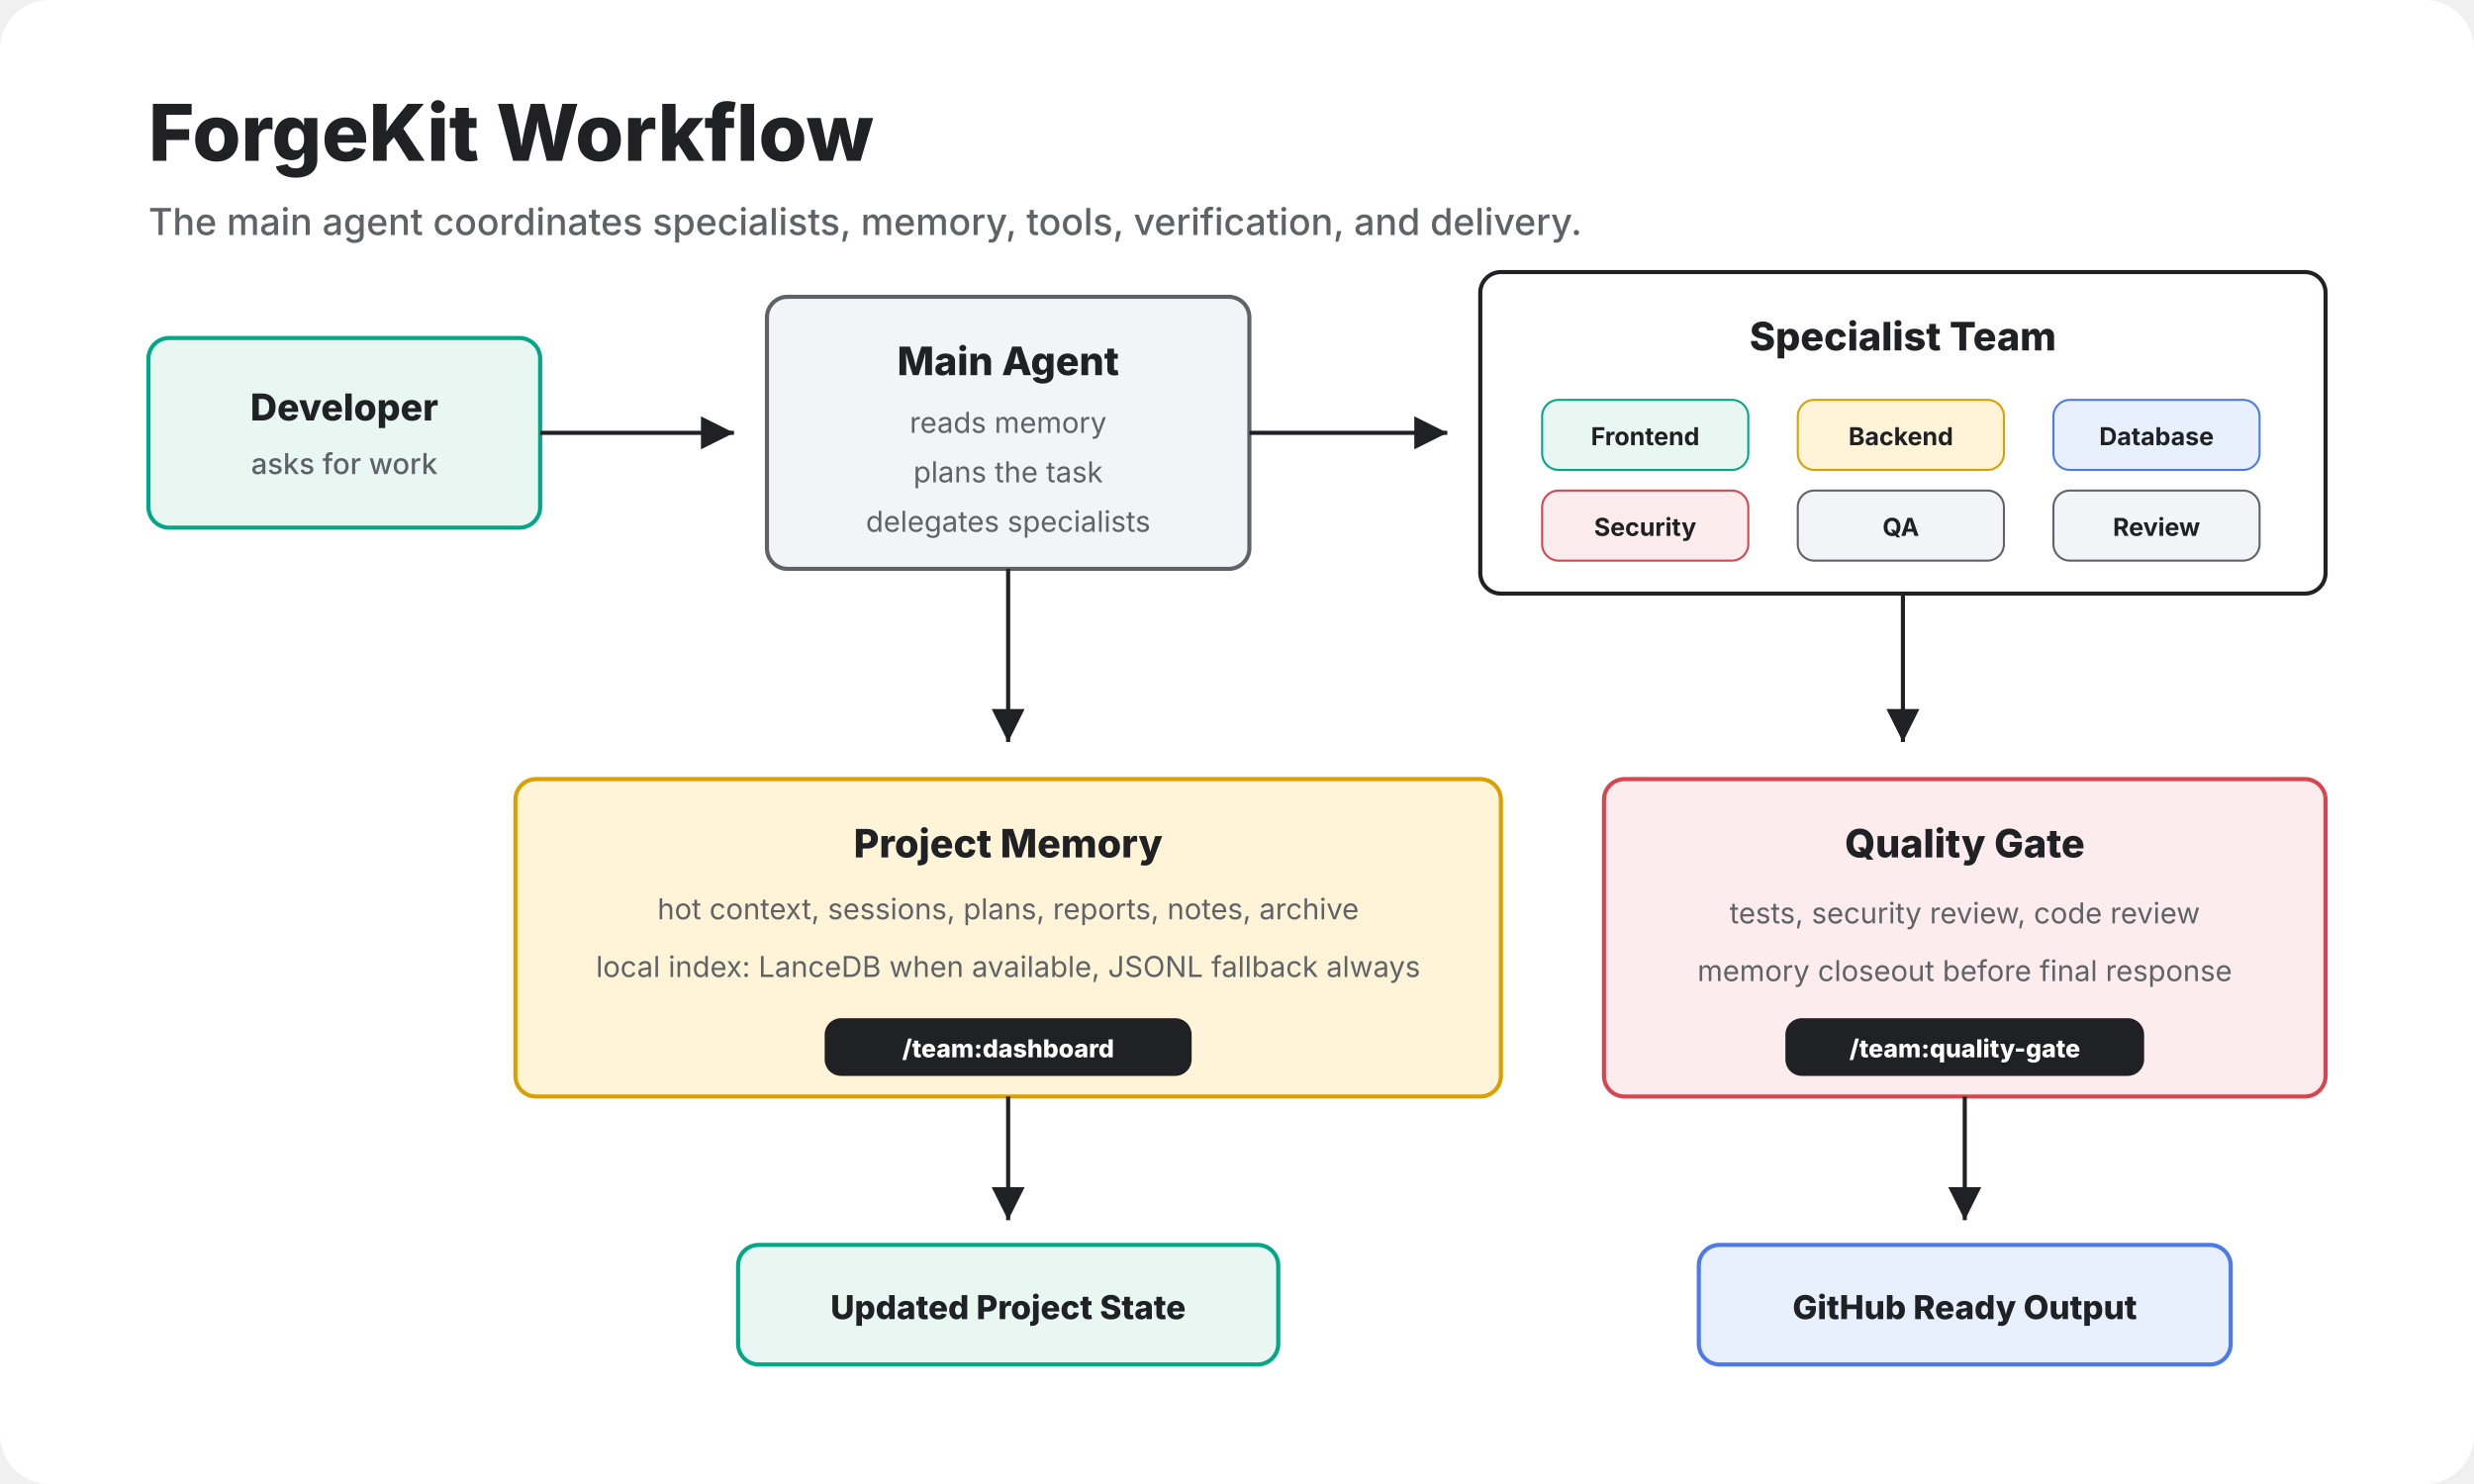
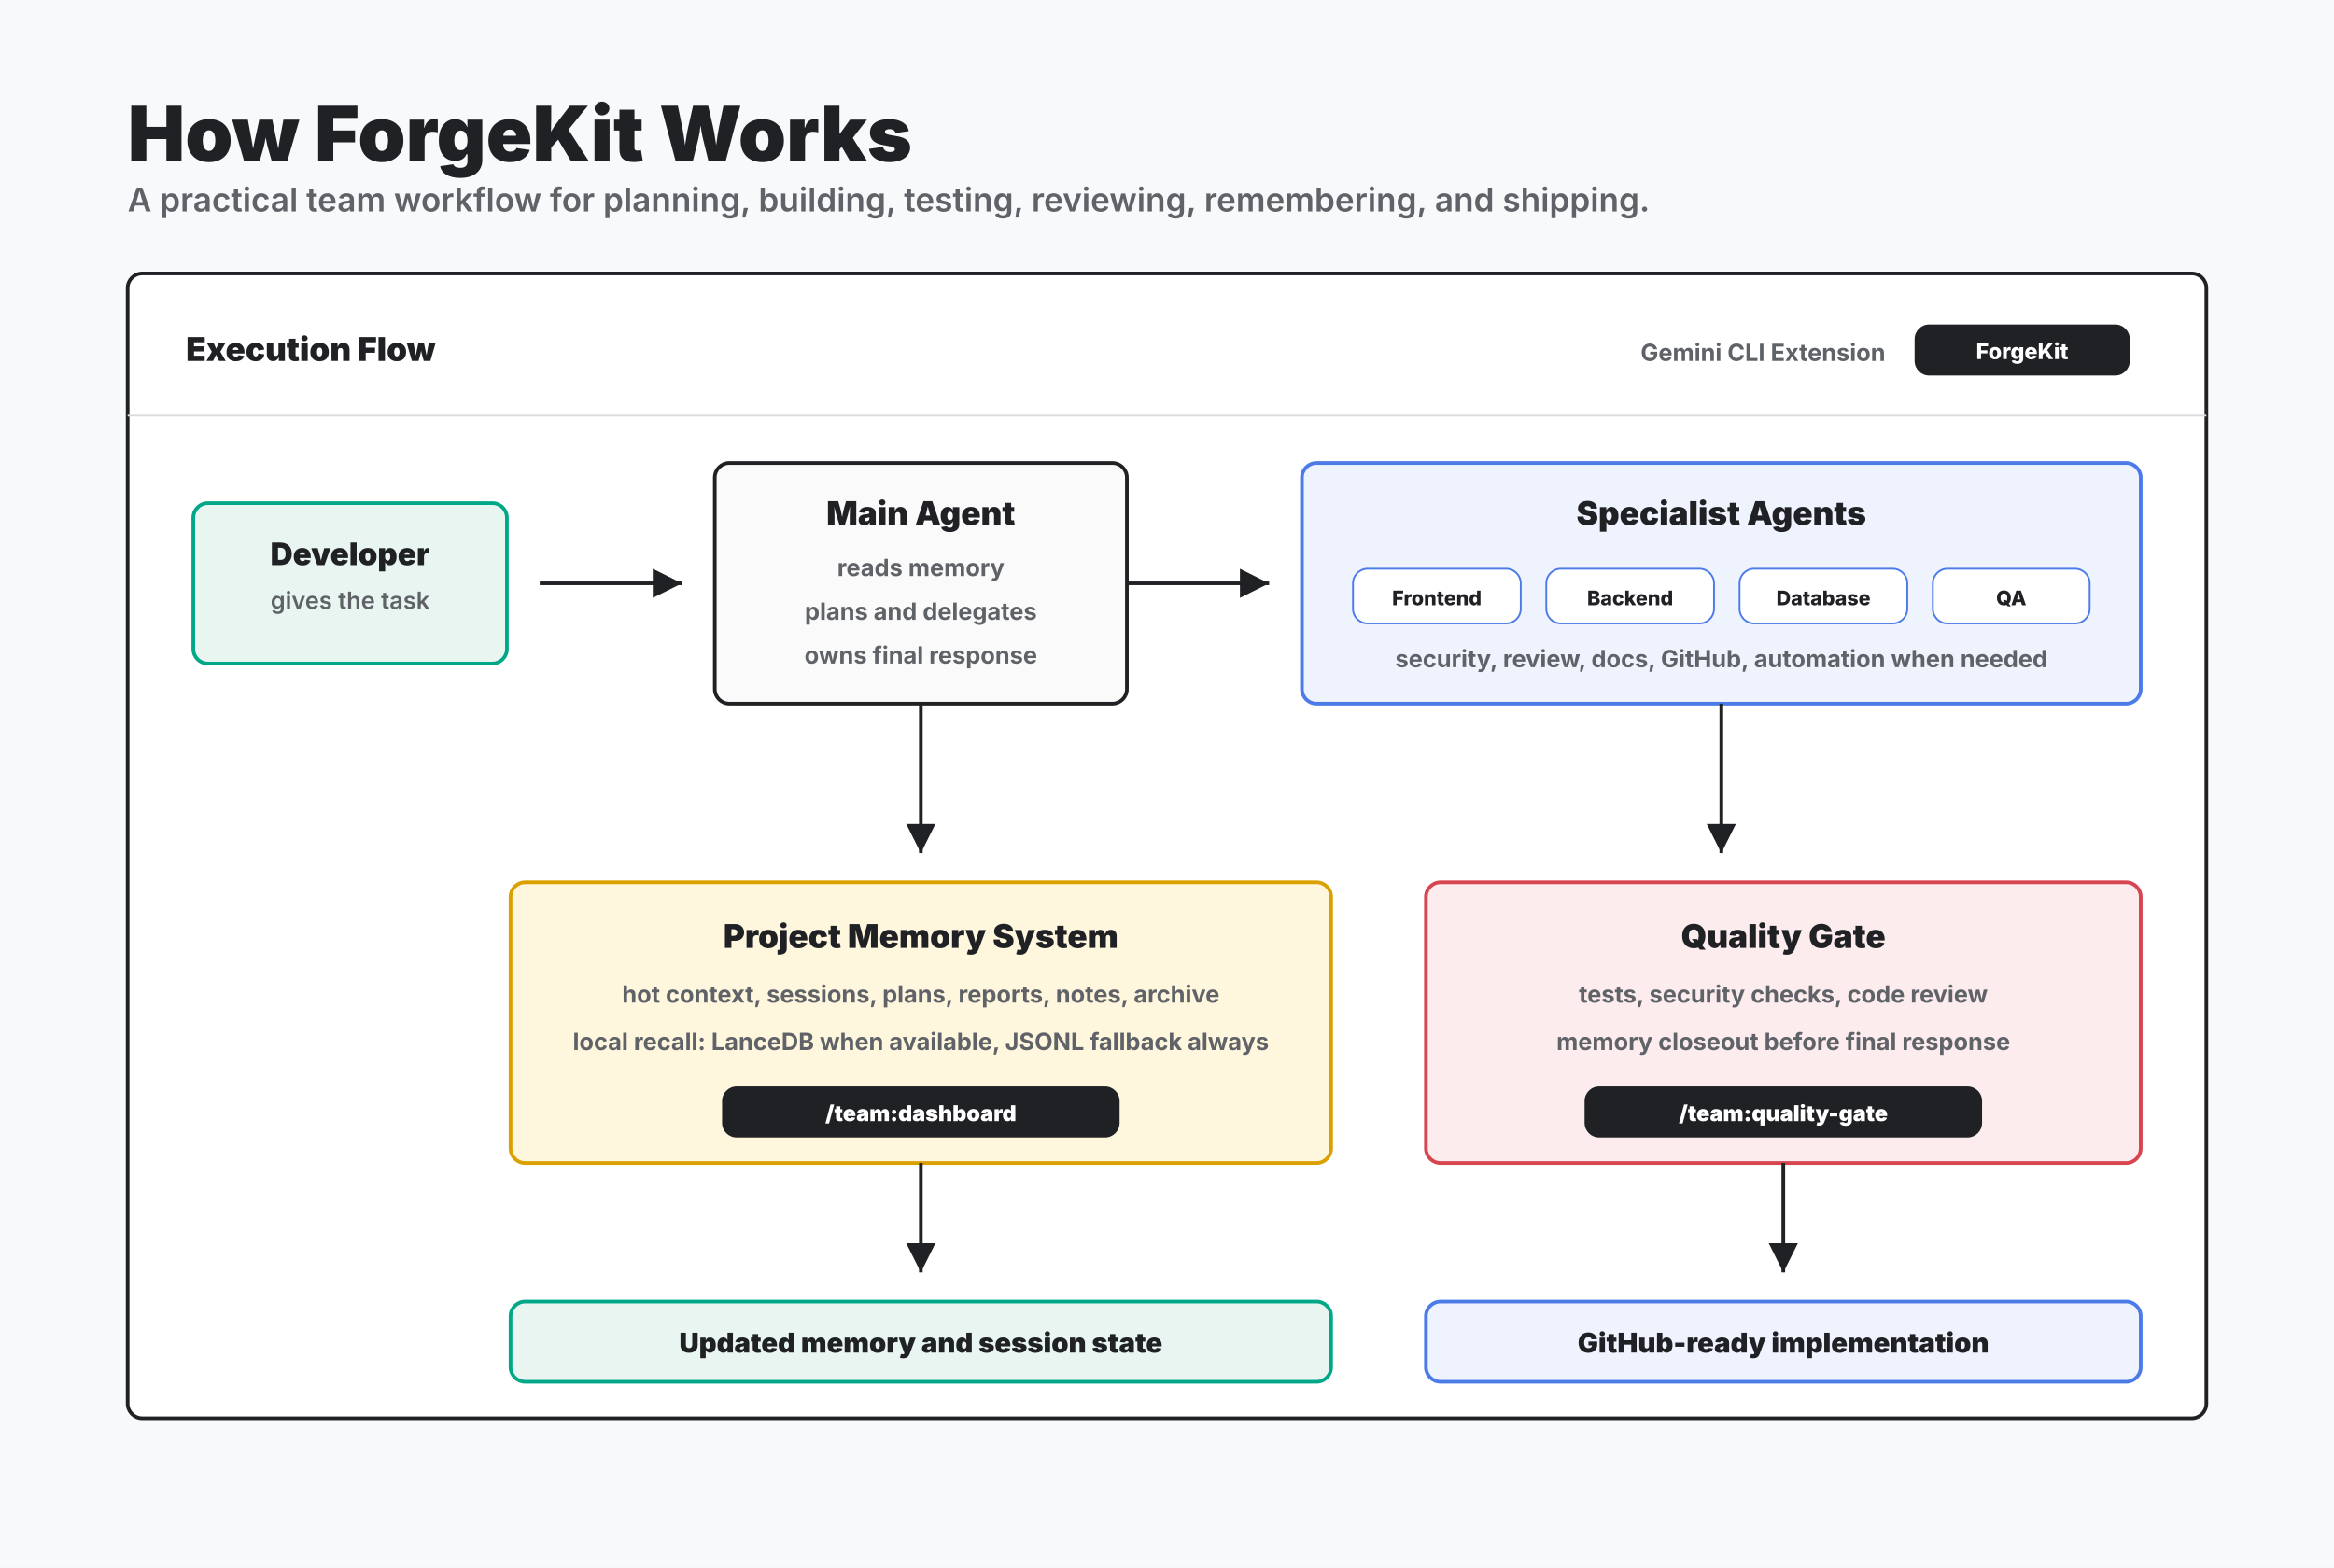
- <svg xmlns="http://www.w3.org/2000/svg" width="1200" height="720" viewBox="0 0 1200 720" fill="none" role="img" aria-labelledby="title desc">
-   <rect width="1200" height="720" rx="24" fill="#FFFFFF" />
-   <text x="72" y="78" font-family="Inter, ui-sans-serif, system-ui, sans-serif" font-size="38" font-weight="800" fill="#202124">ForgeKit Workflow</text>
-   <text x="72" y="114" font-family="Inter, ui-sans-serif, system-ui, sans-serif" font-size="18" font-weight="500" fill="#5F6368">The main agent coordinates specialists, memory, tools, verification, and delivery.</text>
+ <svg xmlns="http://www.w3.org/2000/svg" width="1280" height="860" viewBox="0 0 1280 860" fill="none" role="img" aria-labelledby="title desc">
+   <rect width="1280" height="860" fill="#F7F9FB" />
  <defs>
    <marker id="arrow" markerWidth="12" markerHeight="12" refX="10" refY="6" orient="auto" markerUnits="strokeWidth">
      <path d="M2 2L10 6L2 10Z" fill="#202124" />
    </marker>
  </defs>
-   <g transform="translate(72 164)">
-     <rect width="190" height="92" rx="10" fill="#E9F7F3" stroke="#00A887" stroke-width="2" />
-     <text x="95" y="40" text-anchor="middle" font-family="Inter, ui-sans-serif, system-ui, sans-serif" font-size="18" font-weight="800" fill="#202124">Developer</text>
-     <text x="95" y="66" text-anchor="middle" font-family="Inter, ui-sans-serif, system-ui, sans-serif" font-size="14" font-weight="500" fill="#5F6368">asks for work</text>
+   <g transform="translate(70 58)">
+     <text x="0" y="0" dominant-baseline="hanging" font-family="Inter, ui-sans-serif, system-ui, -apple-system, BlinkMacSystemFont, Segoe UI, sans-serif" font-size="42" font-weight="850" fill="#202124" letter-spacing="0">How ForgeKit Works</text>
+     <text x="0" y="58" font-family="Inter, ui-sans-serif, system-ui, -apple-system, BlinkMacSystemFont, Segoe UI, sans-serif" font-size="18" font-weight="600" fill="#5F6368" letter-spacing="0">A practical team workflow for planning, building, testing, reviewing, remembering, and shipping.</text>
  </g>
-   <line x1="262" y1="210" x2="356" y2="210" stroke="#202124" stroke-width="2" marker-end="url(#arrow)" />
-   <g transform="translate(372 144)">
-     <rect width="234" height="132" rx="10" fill="#F2F4F7" stroke="#5F6368" stroke-width="2" />
-     <text x="117" y="38" text-anchor="middle" font-family="Inter, ui-sans-serif, system-ui, sans-serif" font-size="19" font-weight="800" fill="#202124">Main Agent</text>
-     <text x="117" y="66" text-anchor="middle" font-family="Inter, ui-sans-serif, system-ui, sans-serif" font-size="14" fill="#5F6368">reads memory</text>
-     <text x="117" y="90" text-anchor="middle" font-family="Inter, ui-sans-serif, system-ui, sans-serif" font-size="14" fill="#5F6368">plans the task</text>
-     <text x="117" y="114" text-anchor="middle" font-family="Inter, ui-sans-serif, system-ui, sans-serif" font-size="14" fill="#5F6368">delegates specialists</text>
-   </g>
-   <line x1="606" y1="210" x2="702" y2="210" stroke="#202124" stroke-width="2" marker-end="url(#arrow)" />
-   <g transform="translate(718 132)">
-     <rect width="410" height="156" rx="10" fill="#FFFFFF" stroke="#202124" stroke-width="2" />
-     <text x="205" y="38" text-anchor="middle" font-family="Inter, ui-sans-serif, system-ui, sans-serif" font-size="19" font-weight="800" fill="#202124">Specialist Team</text>
-     <g transform="translate(30 62)">
-       <rect width="100" height="34" rx="8" fill="#E9F7F3" stroke="#00A887" />
-       <text x="50" y="22" text-anchor="middle" font-family="Inter, ui-sans-serif, system-ui, sans-serif" font-size="12" font-weight="700" fill="#202124">Frontend</text>
+   <g transform="translate(70 150)">
+     <rect width="1140" height="628" rx="8" fill="#FFFFFF" stroke="#202124" stroke-width="2" />
+     <path d="M0 78H1140" stroke="#DADCE0" />
+     <text x="32" y="48" font-family="Inter, ui-sans-serif, system-ui, sans-serif" font-size="18" font-weight="850" fill="#202124">Execution Flow</text>
+     <text x="964" y="48" text-anchor="end" font-family="Inter, ui-sans-serif, system-ui, sans-serif" font-size="13" font-weight="700" fill="#5F6368">Gemini CLI Extension</text>
+     <rect x="980" y="28" width="118" height="28" rx="8" fill="#202124" />
+     <text x="1039" y="47" text-anchor="middle" font-family="Inter, ui-sans-serif, system-ui, sans-serif" font-size="12" font-weight="800" fill="#FFFFFF">ForgeKit</text>
+     <g transform="translate(36 126)">
+       <rect width="172" height="88" rx="8" fill="#E8F5F1" stroke="#00A887" stroke-width="2" />
+       <text x="86" y="34" text-anchor="middle" font-family="Inter, ui-sans-serif, system-ui, sans-serif" font-size="17" font-weight="850" fill="#202124">Developer</text>
+       <text x="86" y="58" text-anchor="middle" font-family="Inter, ui-sans-serif, system-ui, sans-serif" font-size="13" font-weight="600" fill="#5F6368">gives the task</text>
    </g>
-     <g transform="translate(154 62)">
-       <rect width="100" height="34" rx="8" fill="#FFF4D8" stroke="#D9A000" />
-       <text x="50" y="22" text-anchor="middle" font-family="Inter, ui-sans-serif, system-ui, sans-serif" font-size="12" font-weight="700" fill="#202124">Backend</text>
+     <path d="M226 170H304" stroke="#202124" stroke-width="2" marker-end="url(#arrow)" />
+     <g transform="translate(322 104)">
+       <rect width="226" height="132" rx="8" fill="#FAFAFA" stroke="#202124" stroke-width="2" />
+       <text x="113" y="34" text-anchor="middle" font-family="Inter, ui-sans-serif, system-ui, sans-serif" font-size="18" font-weight="850" fill="#202124">Main Agent</text>
+       <text x="113" y="62" text-anchor="middle" font-family="Inter, ui-sans-serif, system-ui, sans-serif" font-size="13" font-weight="650" fill="#5F6368">reads memory</text>
+       <text x="113" y="86" text-anchor="middle" font-family="Inter, ui-sans-serif, system-ui, sans-serif" font-size="13" font-weight="650" fill="#5F6368">plans and delegates</text>
+       <text x="113" y="110" text-anchor="middle" font-family="Inter, ui-sans-serif, system-ui, sans-serif" font-size="13" font-weight="650" fill="#5F6368">owns final response</text>
    </g>
-     <g transform="translate(278 62)">
-       <rect width="100" height="34" rx="8" fill="#E8F0FE" stroke="#4C7BE8" />
-       <text x="50" y="22" text-anchor="middle" font-family="Inter, ui-sans-serif, system-ui, sans-serif" font-size="12" font-weight="700" fill="#202124">Database</text>
+     <path d="M548 170H626" stroke="#202124" stroke-width="2" marker-end="url(#arrow)" />
+     <g transform="translate(644 104)">
+       <rect width="460" height="132" rx="8" fill="#EEF3FE" stroke="#4C7BE8" stroke-width="2" />
+       <text x="230" y="34" text-anchor="middle" font-family="Inter, ui-sans-serif, system-ui, sans-serif" font-size="18" font-weight="850" fill="#202124">Specialist Agents</text>
+       <g transform="translate(28 58)">
+         <rect width="92" height="30" rx="8" fill="#FFFFFF" stroke="#4C7BE8" />
+         <text x="46" y="20" text-anchor="middle" font-family="Inter, ui-sans-serif, system-ui, sans-serif" font-size="11" font-weight="800" fill="#202124">Frontend</text>
+       </g>
+       <g transform="translate(134 58)">
+         <rect width="92" height="30" rx="8" fill="#FFFFFF" stroke="#4C7BE8" />
+         <text x="46" y="20" text-anchor="middle" font-family="Inter, ui-sans-serif, system-ui, sans-serif" font-size="11" font-weight="800" fill="#202124">Backend</text>
+       </g>
+       <g transform="translate(240 58)">
+         <rect width="92" height="30" rx="8" fill="#FFFFFF" stroke="#4C7BE8" />
+         <text x="46" y="20" text-anchor="middle" font-family="Inter, ui-sans-serif, system-ui, sans-serif" font-size="11" font-weight="800" fill="#202124">Database</text>
+       </g>
+       <g transform="translate(346 58)">
+         <rect width="86" height="30" rx="8" fill="#FFFFFF" stroke="#4C7BE8" />
+         <text x="43" y="20" text-anchor="middle" font-family="Inter, ui-sans-serif, system-ui, sans-serif" font-size="11" font-weight="800" fill="#202124">QA</text>
+       </g>
+       <text x="230" y="112" text-anchor="middle" font-family="Inter, ui-sans-serif, system-ui, sans-serif" font-size="13" font-weight="650" fill="#5F6368">security, review, docs, GitHub, automation when needed</text>
    </g>
-     <g transform="translate(30 106)">
-       <rect width="100" height="34" rx="8" fill="#FDECEE" stroke="#D64550" />
-       <text x="50" y="22" text-anchor="middle" font-family="Inter, ui-sans-serif, system-ui, sans-serif" font-size="12" font-weight="700" fill="#202124">Security</text>
+     <path d="M435 236V318" stroke="#202124" stroke-width="2" marker-end="url(#arrow)" />
+     <path d="M874 236V318" stroke="#202124" stroke-width="2" marker-end="url(#arrow)" />
+     <g transform="translate(210 334)">
+       <rect width="450" height="154" rx="8" fill="#FFF6DE" stroke="#D9A000" stroke-width="2" />
+       <text x="225" y="36" text-anchor="middle" font-family="Inter, ui-sans-serif, system-ui, sans-serif" font-size="18" font-weight="850" fill="#202124">Project Memory System</text>
+       <text x="225" y="66" text-anchor="middle" font-family="Inter, ui-sans-serif, system-ui, sans-serif" font-size="13" font-weight="650" fill="#5F6368">hot context, sessions, plans, reports, notes, archive</text>
+       <text x="225" y="92" text-anchor="middle" font-family="Inter, ui-sans-serif, system-ui, sans-serif" font-size="13" font-weight="650" fill="#5F6368">local recall: LanceDB when available, JSONL fallback always</text>
+       <g transform="translate(116 112)">
+         <rect width="218" height="28" rx="8" fill="#202124" />
+         <text x="109" y="19" text-anchor="middle" font-family="Inter, ui-sans-serif, system-ui, sans-serif" font-size="12" font-weight="850" fill="#FFFFFF">/team:dashboard</text>
+       </g>
    </g>
-     <g transform="translate(154 106)">
-       <rect width="100" height="34" rx="8" fill="#F2F4F7" stroke="#5F6368" />
-       <text x="50" y="22" text-anchor="middle" font-family="Inter, ui-sans-serif, system-ui, sans-serif" font-size="12" font-weight="700" fill="#202124">QA</text>
+     <g transform="translate(712 334)">
+       <rect width="392" height="154" rx="8" fill="#FDECEE" stroke="#D64550" stroke-width="2" />
+       <text x="196" y="36" text-anchor="middle" font-family="Inter, ui-sans-serif, system-ui, sans-serif" font-size="18" font-weight="850" fill="#202124">Quality Gate</text>
+       <text x="196" y="66" text-anchor="middle" font-family="Inter, ui-sans-serif, system-ui, sans-serif" font-size="13" font-weight="650" fill="#5F6368">tests, security checks, code review</text>
+       <text x="196" y="92" text-anchor="middle" font-family="Inter, ui-sans-serif, system-ui, sans-serif" font-size="13" font-weight="650" fill="#5F6368">memory closeout before final response</text>
+       <g transform="translate(87 112)">
+         <rect width="218" height="28" rx="8" fill="#202124" />
+         <text x="109" y="19" text-anchor="middle" font-family="Inter, ui-sans-serif, system-ui, sans-serif" font-size="12" font-weight="850" fill="#FFFFFF">/team:quality-gate</text>
+       </g>
    </g>
-     <g transform="translate(278 106)">
-       <rect width="100" height="34" rx="8" fill="#F2F4F7" stroke="#5F6368" />
-       <text x="50" y="22" text-anchor="middle" font-family="Inter, ui-sans-serif, system-ui, sans-serif" font-size="12" font-weight="700" fill="#202124">Review</text>
+     <path d="M435 488V548" stroke="#202124" stroke-width="2" marker-end="url(#arrow)" />
+     <path d="M908 488V548" stroke="#202124" stroke-width="2" marker-end="url(#arrow)" />
+     <g transform="translate(210 564)">
+       <rect width="450" height="44" rx="8" fill="#E8F5F1" stroke="#00A887" stroke-width="2" />
+       <text x="225" y="28" text-anchor="middle" font-family="Inter, ui-sans-serif, system-ui, sans-serif" font-size="15" font-weight="850" fill="#202124">Updated memory and session state</text>
+     </g>
+     <g transform="translate(712 564)">
+       <rect width="392" height="44" rx="8" fill="#EEF3FE" stroke="#4C7BE8" stroke-width="2" />
+       <text x="196" y="28" text-anchor="middle" font-family="Inter, ui-sans-serif, system-ui, sans-serif" font-size="15" font-weight="850" fill="#202124">GitHub-ready implementation</text>
    </g>
  </g>
-   <line x1="489" y1="276" x2="489" y2="360" stroke="#202124" stroke-width="2" marker-end="url(#arrow)" />
-   <line x1="923" y1="288" x2="923" y2="360" stroke="#202124" stroke-width="2" marker-end="url(#arrow)" />
-   <g transform="translate(250 378)">
-     <rect width="478" height="154" rx="10" fill="#FFF4D8" stroke="#D9A000" stroke-width="2" />
-     <text x="239" y="38" text-anchor="middle" font-family="Inter, ui-sans-serif, system-ui, sans-serif" font-size="19" font-weight="800" fill="#202124">Project Memory</text>
-     <text x="239" y="68" text-anchor="middle" font-family="Inter, ui-sans-serif, system-ui, sans-serif" font-size="14" fill="#5F6368">hot context, sessions, plans, reports, notes, archive</text>
-     <text x="239" y="96" text-anchor="middle" font-family="Inter, ui-sans-serif, system-ui, sans-serif" font-size="14" fill="#5F6368">local index: LanceDB when available, JSONL fallback always</text>
-     <rect x="150" y="116" width="178" height="28" rx="8" fill="#202124" />
-     <text x="239" y="135" text-anchor="middle" font-family="Inter, ui-sans-serif, system-ui, sans-serif" font-size="12" font-weight="800" fill="#FFFFFF">/team:dashboard</text>
-   </g>
-   <g transform="translate(778 378)">
-     <rect width="350" height="154" rx="10" fill="#FDECEE" stroke="#D64550" stroke-width="2" />
-     <text x="175" y="38" text-anchor="middle" font-family="Inter, ui-sans-serif, system-ui, sans-serif" font-size="19" font-weight="800" fill="#202124">Quality Gate</text>
-     <text x="175" y="70" text-anchor="middle" font-family="Inter, ui-sans-serif, system-ui, sans-serif" font-size="14" fill="#5F6368">tests, security review, code review</text>
-     <text x="175" y="98" text-anchor="middle" font-family="Inter, ui-sans-serif, system-ui, sans-serif" font-size="14" fill="#5F6368">memory closeout before final response</text>
-     <rect x="88" y="116" width="174" height="28" rx="8" fill="#202124" />
-     <text x="175" y="135" text-anchor="middle" font-family="Inter, ui-sans-serif, system-ui, sans-serif" font-size="12" font-weight="800" fill="#FFFFFF">/team:quality-gate</text>
-   </g>
-   <line x1="489" y1="532" x2="489" y2="592" stroke="#202124" stroke-width="2" marker-end="url(#arrow)" />
-   <line x1="953" y1="532" x2="953" y2="592" stroke="#202124" stroke-width="2" marker-end="url(#arrow)" />
-   <g transform="translate(358 604)">
-     <rect width="262" height="58" rx="10" fill="#E9F7F3" stroke="#00A887" stroke-width="2" />
-     <text x="131" y="36" text-anchor="middle" font-family="Inter, ui-sans-serif, system-ui, sans-serif" font-size="16" font-weight="800" fill="#202124">Updated Project State</text>
-   </g>
-   <g transform="translate(824 604)">
-     <rect width="258" height="58" rx="10" fill="#E8F0FE" stroke="#4C7BE8" stroke-width="2" />
-     <text x="129" y="36" text-anchor="middle" font-family="Inter, ui-sans-serif, system-ui, sans-serif" font-size="16" font-weight="800" fill="#202124">GitHub Ready Output</text>
-   </g>
</svg>
